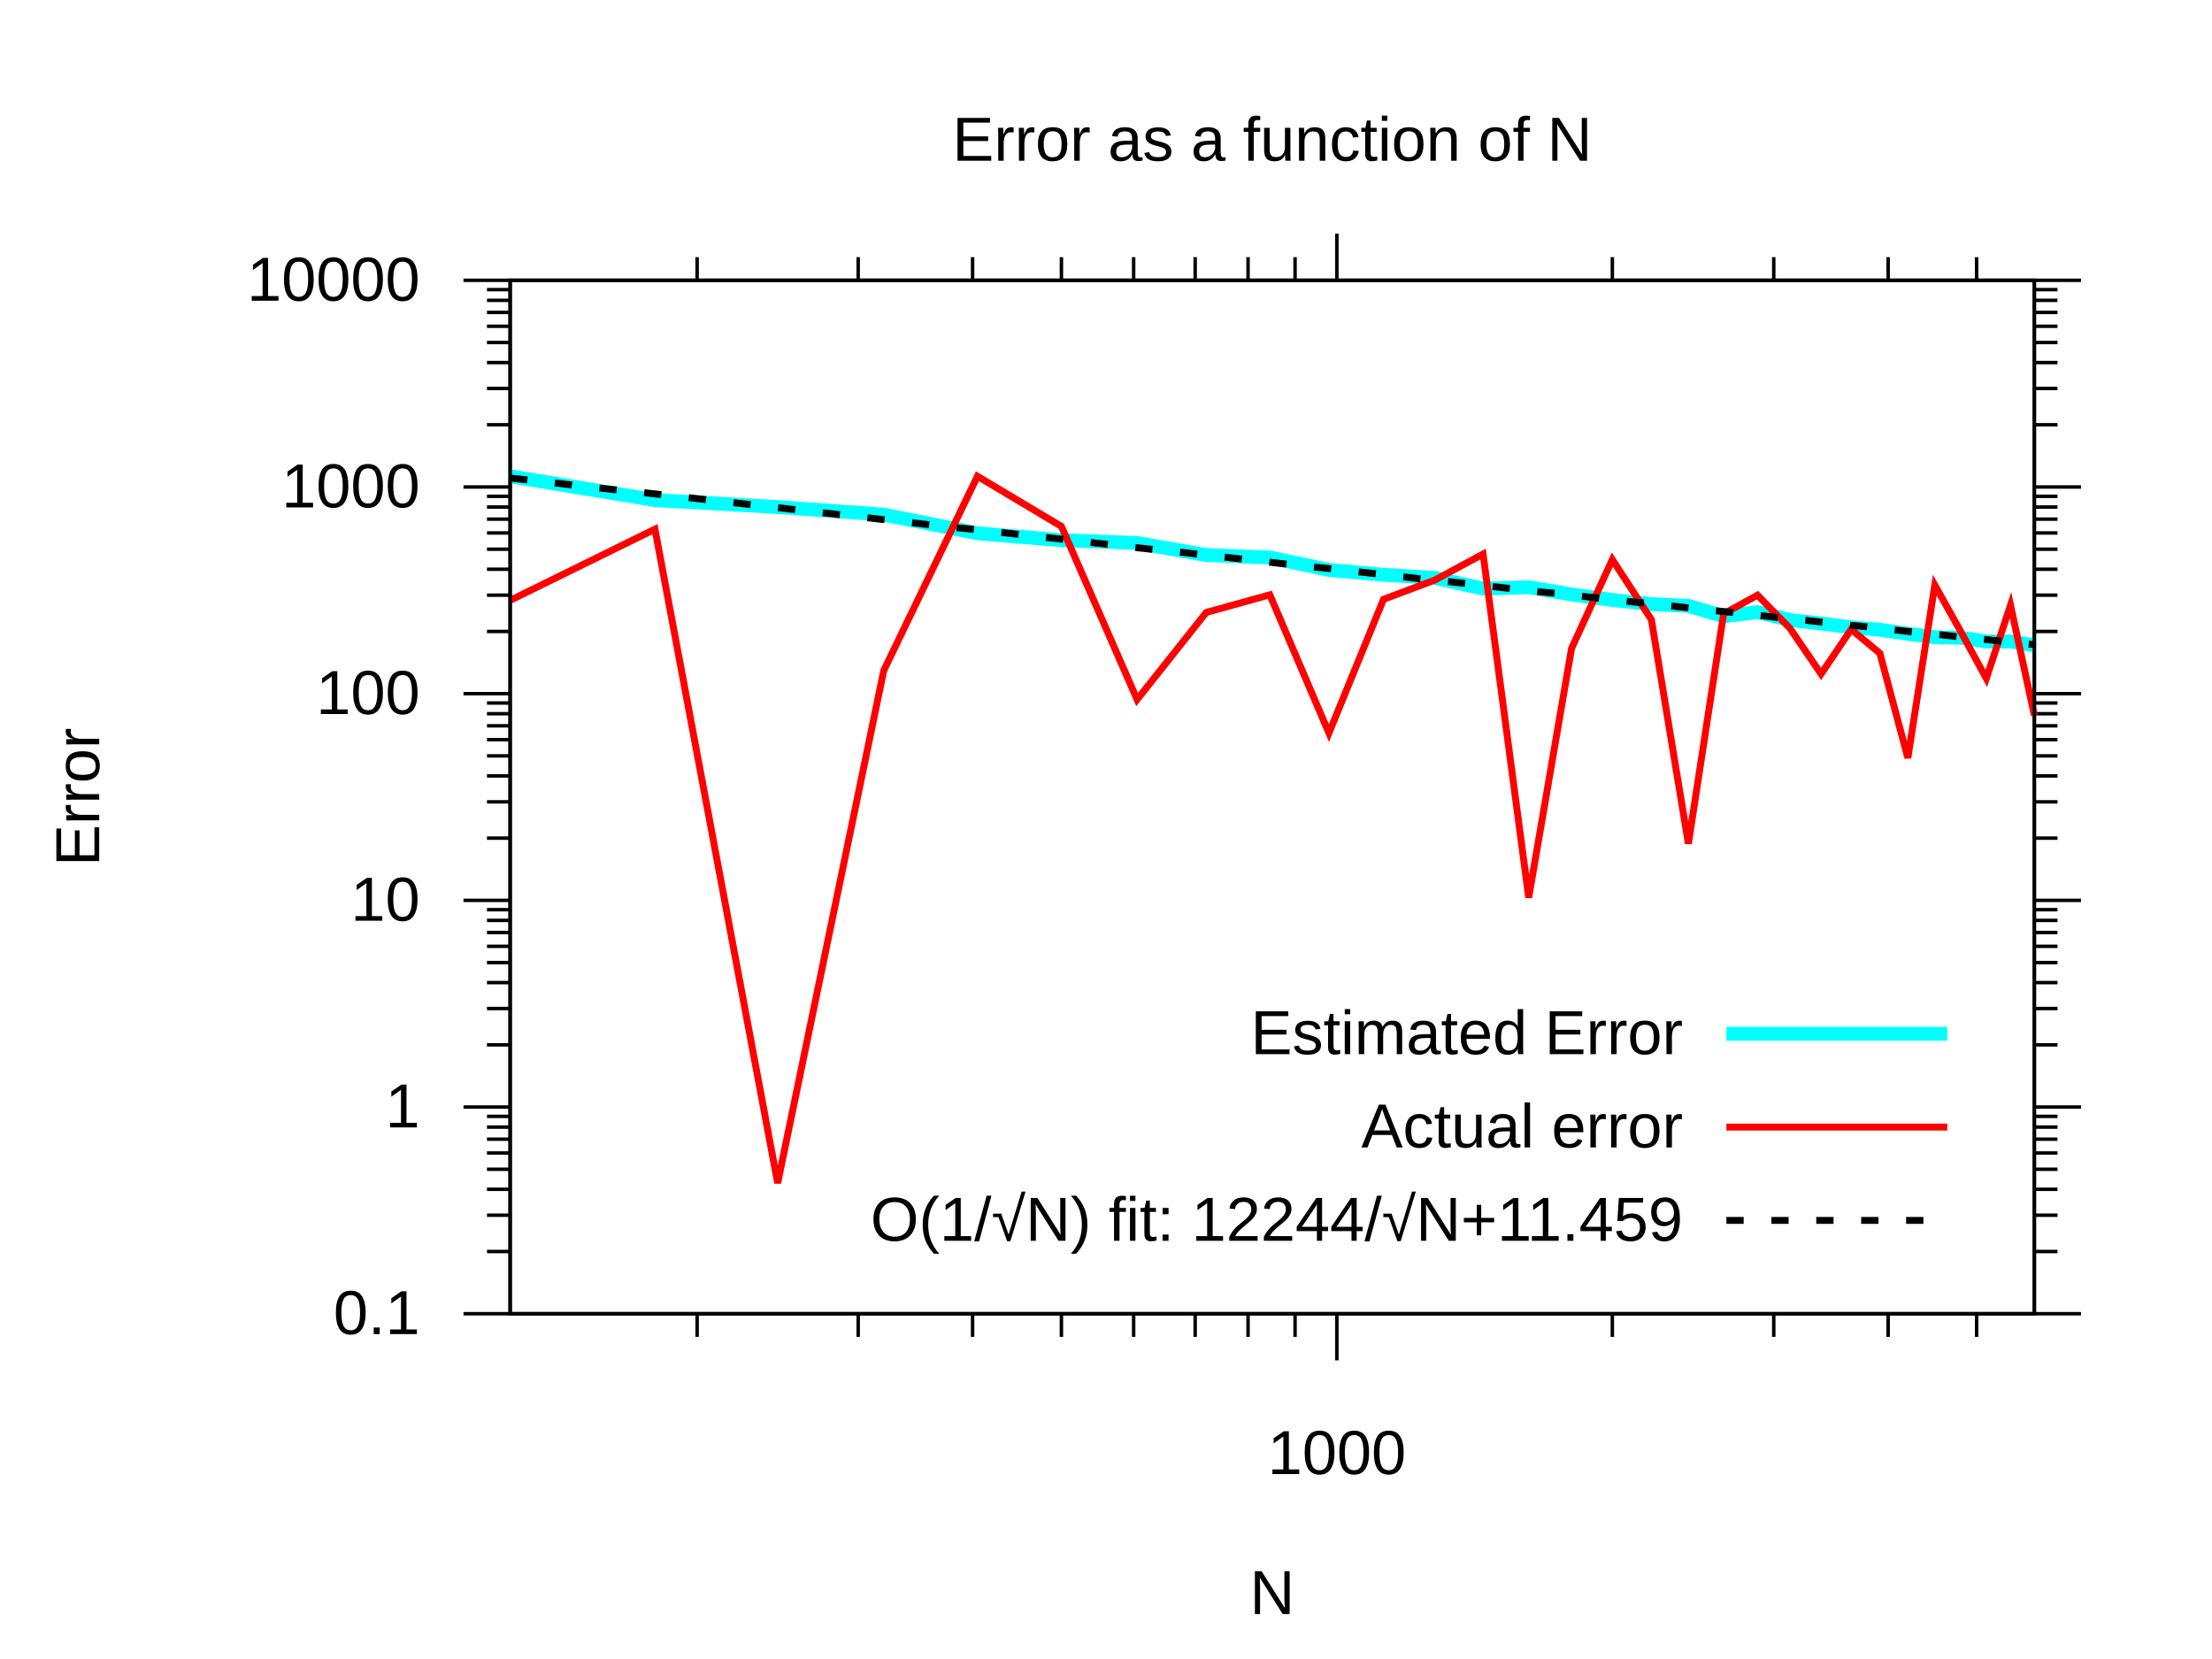
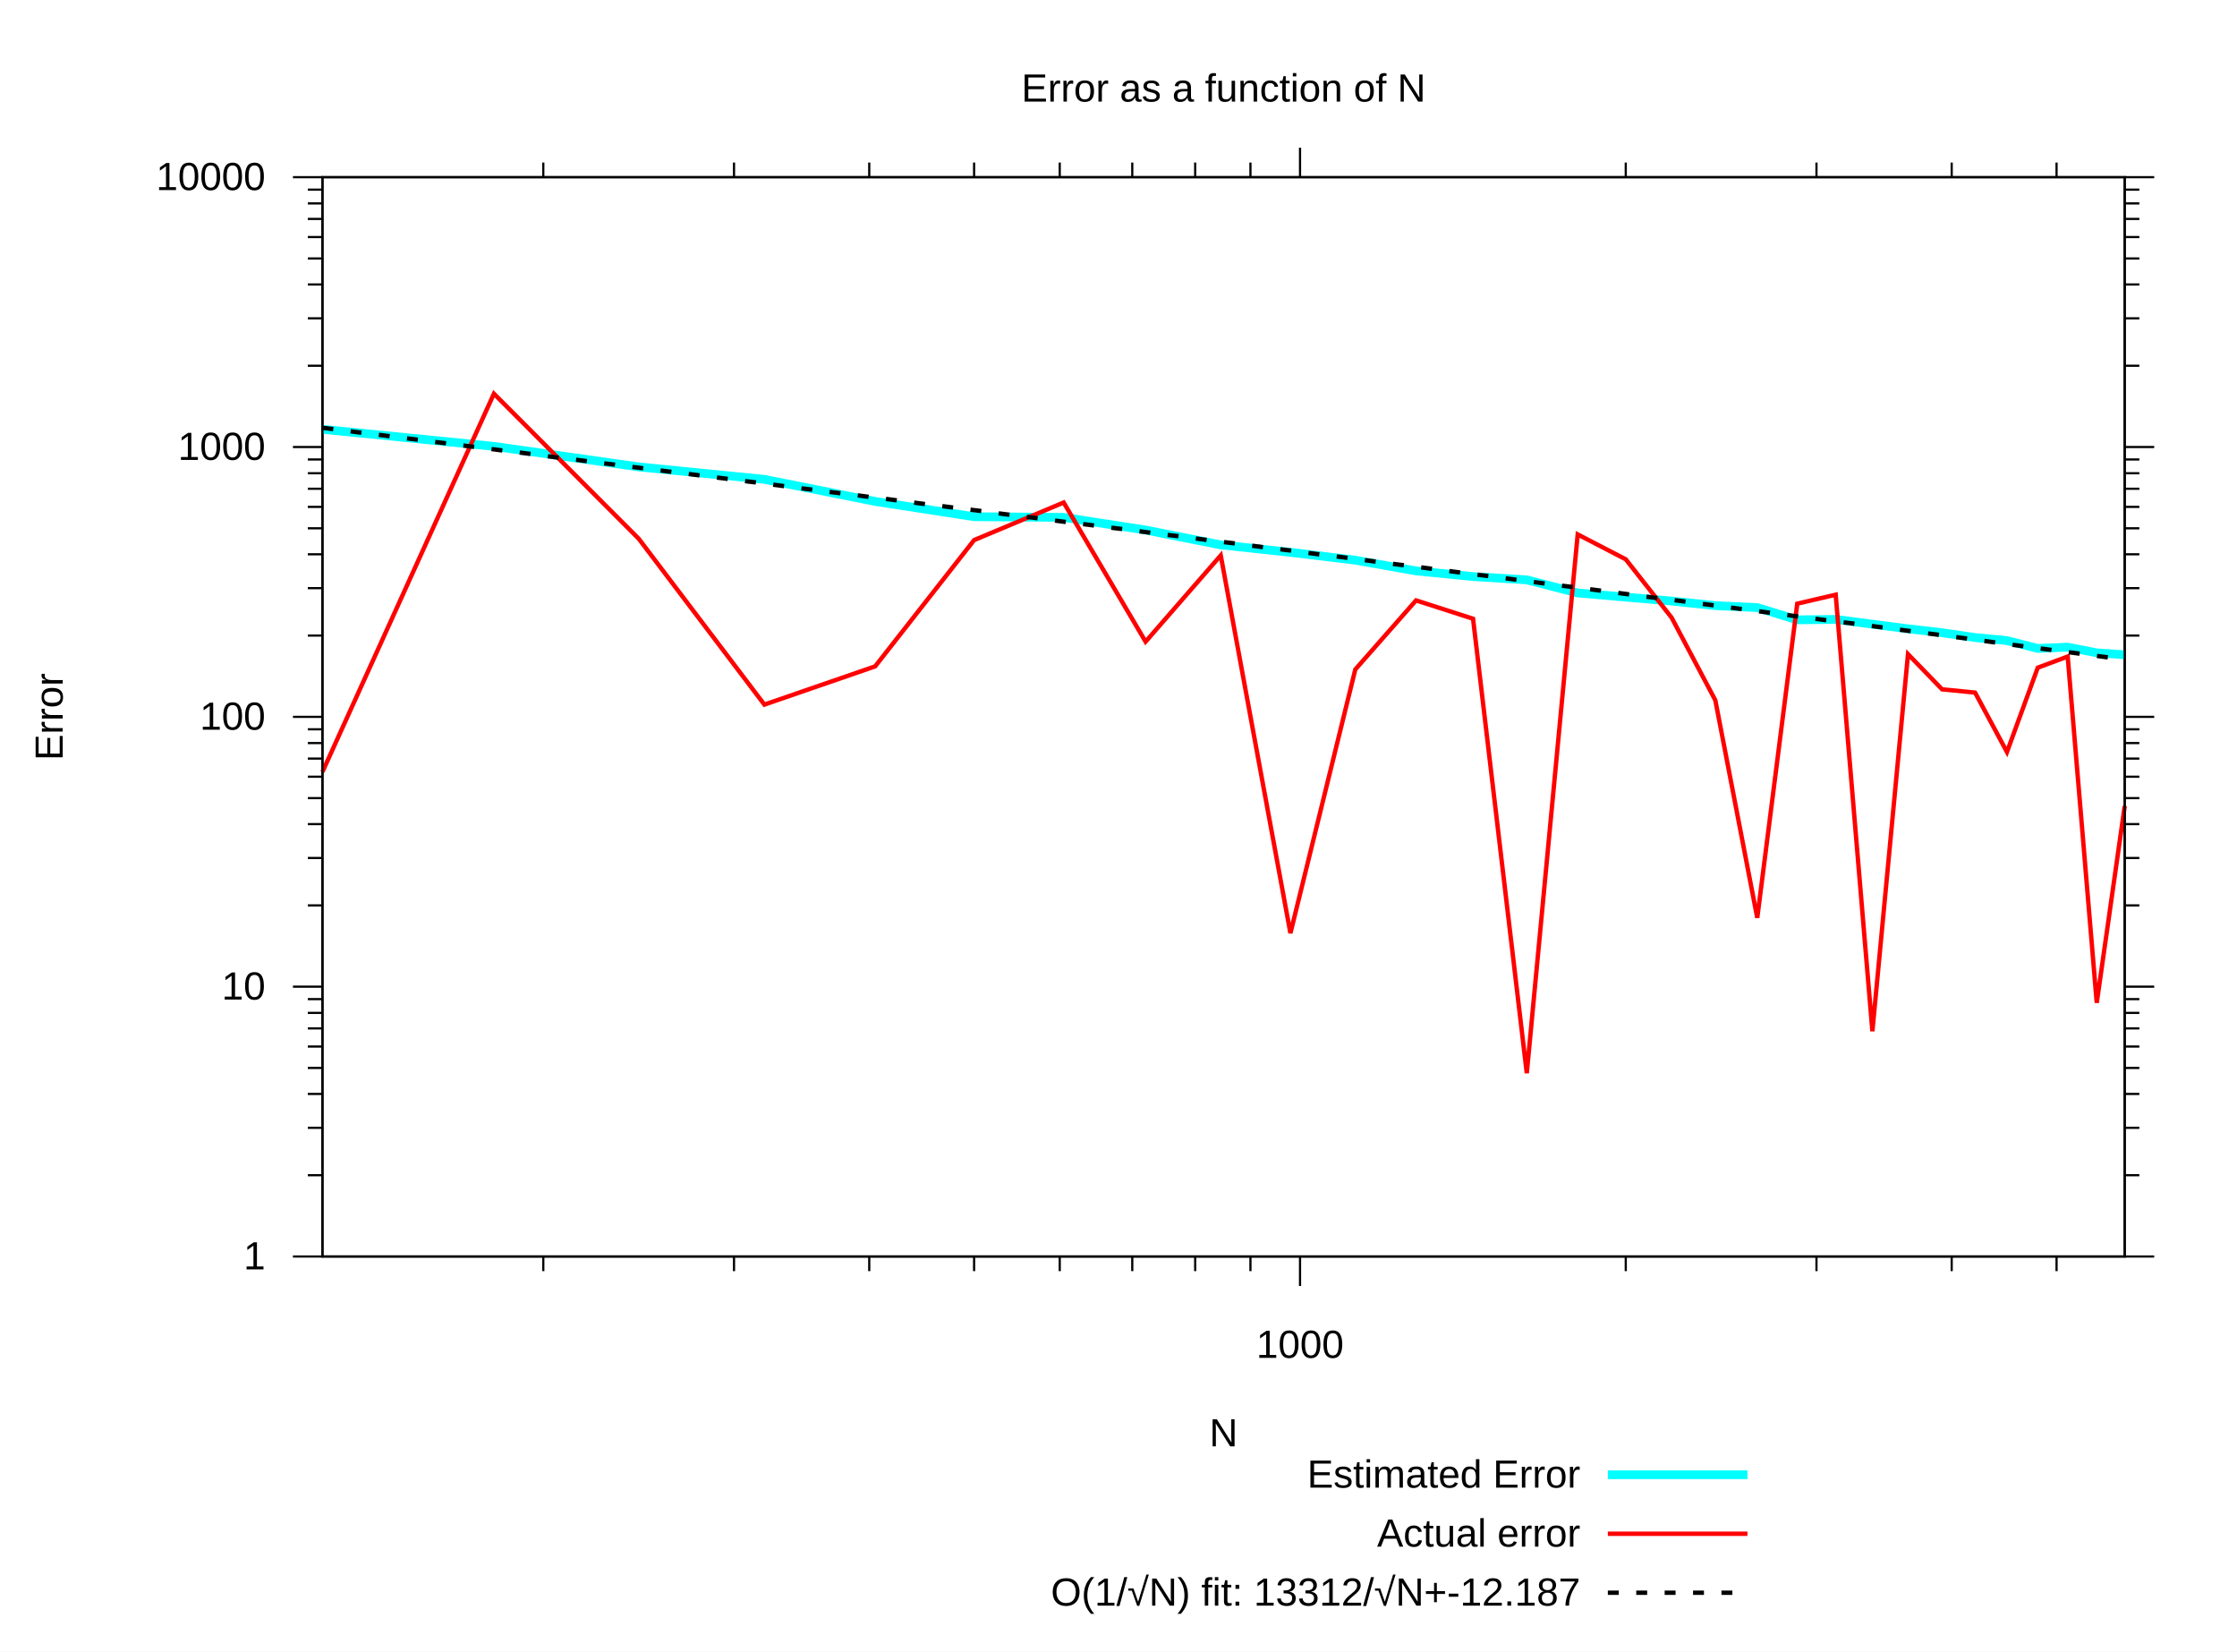
- <svg xmlns="http://www.w3.org/2000/svg" xmlns:xlink="http://www.w3.org/1999/xlink" width="640" height="480" viewBox="0 0 640 480">
+ <svg xmlns="http://www.w3.org/2000/svg" xmlns:xlink="http://www.w3.org/1999/xlink" width="1024" height="756" viewBox="0 0 1024 756">
  <g id="gnuplot_canvas">
-     <rect x="0" y="0" width="640" height="480" fill="#ffffff" />
+     <rect x="0" y="0" width="1024" height="756" fill="#ffffff" />
    <defs>
      <circle id="gpDot" r="0.5" stroke-width="0.5" stroke="currentColor" />
      <path id="gpPt0" stroke-width="0.148" stroke="currentColor" d="M-1,0 h2 M0,-1 v2" />
      <path id="gpPt1" stroke-width="0.148" stroke="currentColor" d="M-1,-1 L1,1 M1,-1 L-1,1" />
      <path id="gpPt2" stroke-width="0.148" stroke="currentColor" d="M-1,0 L1,0 M0,-1 L0,1 M-1,-1 L1,1 M-1,1 L1,-1" />
      <rect id="gpPt3" stroke-width="0.148" stroke="currentColor" x="-1" y="-1" width="2" height="2" />
      <rect id="gpPt4" stroke-width="0.148" stroke="currentColor" fill="currentColor" x="-1" y="-1" width="2" height="2" />
      <circle id="gpPt5" stroke-width="0.148" stroke="currentColor" cx="0" cy="0" r="1" />
      <use xlink:href="#gpPt5" id="gpPt6" fill="currentColor" stroke="none" />
      <path id="gpPt7" stroke-width="0.148" stroke="currentColor" d="M0,-1.33 L-1.33,0.67 L1.33,0.67 z" />
      <use xlink:href="#gpPt7" id="gpPt8" fill="currentColor" stroke="none" />
      <use xlink:href="#gpPt7" id="gpPt9" stroke="currentColor" transform="rotate(180)" />
      <use xlink:href="#gpPt9" id="gpPt10" fill="currentColor" stroke="none" />
      <use xlink:href="#gpPt3" id="gpPt11" stroke="currentColor" transform="rotate(45)" />
      <use xlink:href="#gpPt11" id="gpPt12" fill="currentColor" stroke="none" />
      <path id="gpPt13" stroke-width="0.148" stroke="currentColor" d="M0,1.330 L1.265,0.411 L0.782,-1.067 L-0.782,-1.076 L-1.265,0.411 z" />
      <use xlink:href="#gpPt13" id="gpPt14" fill="currentColor" stroke="none" />
      <filter id="textbox" filterUnits="objectBoundingBox" x="0" y="0" height="1" width="1">
        <feFlood flood-color="#FFFFFF" flood-opacity="1" result="bgnd" />
        <feComposite in="SourceGraphic" in2="bgnd" operator="atop" />
      </filter>
      <filter id="greybox" filterUnits="objectBoundingBox" x="0" y="0" height="1" width="1">
        <feFlood flood-color="lightgrey" flood-opacity="1" result="grey" />
        <feComposite in="SourceGraphic" in2="grey" operator="atop" />
      </filter>
    </defs>
    <g fill="none" color="#FFFFFF" stroke="currentColor" stroke-width="1.00" stroke-linecap="butt" stroke-linejoin="miter">
</g>
    <g fill="none" color="black" stroke="currentColor" stroke-width="1.00" stroke-linecap="butt" stroke-linejoin="miter">
-       <path stroke="black" d="M147.6,380.1 L134.1,380.1 M588.6,380.1 L602.1,380.1  " />
-       <g transform="translate(121.5,386.0)" stroke="none" fill="black" font-family="Arial" font-size="18.00" text-anchor="end">
-         <text>
-           <tspan font-family="Arial"> 0.1</tspan>
-         </text>
-       </g>
-     </g>
-     <g fill="none" color="black" stroke="currentColor" stroke-width="1.00" stroke-linecap="butt" stroke-linejoin="miter">
-       <path stroke="black" d="M147.6,362.1 L140.9,362.1 M588.6,362.1 L595.3,362.1 M147.6,351.6 L140.9,351.6 M588.6,351.6 L595.3,351.6   M147.6,344.1 L140.9,344.1 M588.6,344.1 L595.3,344.1 M147.6,338.3 L140.9,338.3 M588.6,338.3 L595.3,338.3   M147.6,333.6 L140.9,333.6 M588.6,333.6 L595.3,333.6 M147.6,329.6 L140.9,329.6 M588.6,329.6 L595.3,329.6   M147.6,326.1 L140.9,326.1 M588.6,326.1 L595.3,326.1 M147.6,323.0 L140.9,323.0 M588.6,323.0 L595.3,323.0   M147.6,320.3 L134.1,320.3 M588.6,320.3 L602.1,320.3  " />
-       <g transform="translate(121.5,326.2)" stroke="none" fill="black" font-family="Arial" font-size="18.00" text-anchor="end">
+       <path stroke="black" d="M147.6,575.1 L134.1,575.1 M972.6,575.1 L986.1,575.1  " />
+       <g transform="translate(121.5,581.0)" stroke="none" fill="black" font-family="Arial" font-size="18.00" text-anchor="end">
        <text>
          <tspan font-family="Arial"> 1</tspan>
        </text>
      </g>
    </g>
    <g fill="none" color="black" stroke="currentColor" stroke-width="1.00" stroke-linecap="butt" stroke-linejoin="miter">
-       <path stroke="black" d="M147.6,302.3 L140.9,302.3 M588.6,302.3 L595.3,302.3 M147.6,291.8 L140.9,291.8 M588.6,291.8 L595.3,291.8   M147.6,284.3 L140.9,284.3 M588.6,284.3 L595.3,284.3 M147.6,278.5 L140.9,278.5 M588.6,278.5 L595.3,278.5   M147.6,273.8 L140.9,273.8 M588.6,273.8 L595.3,273.8 M147.6,269.8 L140.9,269.8 M588.6,269.8 L595.3,269.8   M147.6,266.3 L140.9,266.3 M588.6,266.3 L595.3,266.3 M147.6,263.2 L140.9,263.2 M588.6,263.2 L595.3,263.2   M147.6,260.5 L134.1,260.5 M588.6,260.5 L602.1,260.5  " />
-       <g transform="translate(121.5,266.4)" stroke="none" fill="black" font-family="Arial" font-size="18.00" text-anchor="end">
+       <path stroke="black" d="M147.6,537.9 L140.9,537.9 M972.6,537.9 L979.3,537.9 M147.6,516.2 L140.9,516.2 M972.6,516.2 L979.3,516.2   M147.6,500.7 L140.9,500.7 M972.6,500.7 L979.3,500.7 M147.6,488.8 L140.9,488.8 M972.6,488.8 L979.3,488.8   M147.6,479.0 L140.9,479.0 M972.6,479.0 L979.3,479.0 M147.6,470.7 L140.9,470.7 M972.6,470.7 L979.3,470.7   M147.6,463.6 L140.9,463.6 M972.6,463.6 L979.3,463.6 M147.6,457.3 L140.9,457.3 M972.6,457.3 L979.3,457.3   M147.6,451.6 L134.1,451.6 M972.6,451.6 L986.1,451.6  " />
+       <g transform="translate(121.5,457.5)" stroke="none" fill="black" font-family="Arial" font-size="18.00" text-anchor="end">
        <text>
          <tspan font-family="Arial"> 10</tspan>
        </text>
      </g>
    </g>
    <g fill="none" color="black" stroke="currentColor" stroke-width="1.00" stroke-linecap="butt" stroke-linejoin="miter">
-       <path stroke="black" d="M147.6,242.5 L140.9,242.5 M588.6,242.5 L595.3,242.5 M147.6,232.0 L140.9,232.0 M588.6,232.0 L595.3,232.0   M147.6,224.5 L140.9,224.5 M588.6,224.5 L595.3,224.5 M147.6,218.7 L140.9,218.7 M588.6,218.7 L595.3,218.7   M147.6,214.0 L140.9,214.0 M588.6,214.0 L595.3,214.0 M147.6,210.0 L140.9,210.0 M588.6,210.0 L595.3,210.0   M147.6,206.5 L140.9,206.5 M588.6,206.5 L595.3,206.5 M147.6,203.4 L140.9,203.4 M588.6,203.4 L595.3,203.4   M147.6,200.7 L134.1,200.7 M588.6,200.7 L602.1,200.7  " />
-       <g transform="translate(121.5,206.6)" stroke="none" fill="black" font-family="Arial" font-size="18.00" text-anchor="end">
+       <path stroke="black" d="M147.6,414.4 L140.9,414.4 M972.6,414.4 L979.3,414.4 M147.6,392.7 L140.9,392.7 M972.6,392.7 L979.3,392.7   M147.6,377.2 L140.9,377.2 M972.6,377.2 L979.3,377.2 M147.6,365.3 L140.9,365.3 M972.6,365.3 L979.3,365.3   M147.6,355.5 L140.9,355.5 M972.6,355.5 L979.3,355.5 M147.6,347.2 L140.9,347.2 M972.6,347.2 L979.3,347.2   M147.6,340.1 L140.9,340.1 M972.6,340.1 L979.3,340.1 M147.6,333.8 L140.9,333.8 M972.6,333.8 L979.3,333.8   M147.6,328.1 L134.1,328.1 M972.6,328.1 L986.1,328.1  " />
+       <g transform="translate(121.5,334.0)" stroke="none" fill="black" font-family="Arial" font-size="18.00" text-anchor="end">
        <text>
          <tspan font-family="Arial"> 100</tspan>
        </text>
      </g>
    </g>
    <g fill="none" color="black" stroke="currentColor" stroke-width="1.00" stroke-linecap="butt" stroke-linejoin="miter">
-       <path stroke="black" d="M147.6,182.7 L140.9,182.7 M588.6,182.7 L595.3,182.7 M147.6,172.2 L140.9,172.2 M588.6,172.2 L595.3,172.2   M147.6,164.7 L140.9,164.7 M588.6,164.7 L595.3,164.7 M147.6,158.9 L140.9,158.9 M588.6,158.9 L595.3,158.9   M147.6,154.2 L140.9,154.2 M588.6,154.2 L595.3,154.2 M147.6,150.2 L140.9,150.2 M588.6,150.2 L595.3,150.2   M147.6,146.7 L140.9,146.7 M588.6,146.7 L595.3,146.7 M147.6,143.6 L140.9,143.6 M588.6,143.6 L595.3,143.6   M147.6,140.9 L134.1,140.9 M588.6,140.9 L602.1,140.9  " />
-       <g transform="translate(121.5,146.8)" stroke="none" fill="black" font-family="Arial" font-size="18.00" text-anchor="end">
+       <path stroke="black" d="M147.6,290.9 L140.9,290.9 M972.6,290.9 L979.3,290.9 M147.6,269.2 L140.9,269.2 M972.6,269.2 L979.3,269.2   M147.6,253.7 L140.9,253.7 M972.6,253.7 L979.3,253.7 M147.6,241.8 L140.9,241.8 M972.6,241.8 L979.3,241.8   M147.6,232.0 L140.9,232.0 M972.6,232.0 L979.3,232.0 M147.6,223.7 L140.9,223.7 M972.6,223.7 L979.3,223.7   M147.6,216.6 L140.9,216.6 M972.6,216.6 L979.3,216.6 M147.6,210.3 L140.9,210.3 M972.6,210.3 L979.3,210.3   M147.6,204.6 L134.1,204.6 M972.6,204.6 L986.1,204.6  " />
+       <g transform="translate(121.5,210.5)" stroke="none" fill="black" font-family="Arial" font-size="18.00" text-anchor="end">
        <text>
          <tspan font-family="Arial"> 1000</tspan>
        </text>
      </g>
    </g>
    <g fill="none" color="black" stroke="currentColor" stroke-width="1.00" stroke-linecap="butt" stroke-linejoin="miter">
-       <path stroke="black" d="M147.6,122.9 L140.9,122.9 M588.6,122.9 L595.3,122.9 M147.6,112.4 L140.9,112.4 M588.6,112.4 L595.3,112.4   M147.6,104.9 L140.9,104.9 M588.6,104.9 L595.3,104.9 M147.6,99.1 L140.9,99.1 M588.6,99.1 L595.3,99.1   M147.6,94.4 L140.9,94.4 M588.6,94.4 L595.3,94.4 M147.6,90.4 L140.9,90.4 M588.6,90.4 L595.3,90.4   M147.6,86.9 L140.9,86.9 M588.6,86.9 L595.3,86.9 M147.6,83.8 L140.9,83.8 M588.6,83.8 L595.3,83.8   M147.6,81.1 L134.1,81.1 M588.6,81.1 L602.1,81.1  " />
+       <path stroke="black" d="M147.6,167.4 L140.9,167.4 M972.6,167.4 L979.3,167.4 M147.6,145.7 L140.9,145.7 M972.6,145.7 L979.3,145.7   M147.6,130.2 L140.9,130.2 M972.6,130.2 L979.3,130.2 M147.6,118.3 L140.9,118.3 M972.6,118.3 L979.3,118.3   M147.6,108.5 L140.9,108.5 M972.6,108.5 L979.3,108.5 M147.6,100.2 L140.9,100.2 M972.6,100.2 L979.3,100.2   M147.6,93.1 L140.9,93.1 M972.6,93.1 L979.3,93.1 M147.6,86.8 L140.9,86.8 M972.6,86.8 L979.3,86.8   M147.6,81.1 L134.1,81.1 M972.6,81.1 L986.1,81.1  " />
      <g transform="translate(121.5,87.0)" stroke="none" fill="black" font-family="Arial" font-size="18.00" text-anchor="end">
        <text>
          <tspan font-family="Arial"> 10000</tspan>
        </text>
      </g>
    </g>
    <g fill="none" color="black" stroke="currentColor" stroke-width="1.00" stroke-linecap="butt" stroke-linejoin="miter">
-       <path stroke="black" d="M201.7,380.1 L201.7,386.8 M201.7,81.1 L201.7,74.4 M248.3,380.1 L248.3,386.8 M248.3,81.1 L248.3,74.4   M281.4,380.1 L281.4,386.8 M281.4,81.1 L281.4,74.4 M307.1,380.1 L307.1,386.8 M307.1,81.1 L307.1,74.4   M328.0,380.1 L328.0,386.8 M328.0,81.1 L328.0,74.4 M345.8,380.1 L345.8,386.8 M345.8,81.1 L345.8,74.4   M361.1,380.1 L361.1,386.8 M361.1,81.1 L361.1,74.4 M374.7,380.1 L374.7,386.8 M374.7,81.1 L374.7,74.4   M386.8,380.1 L386.8,393.6 M386.8,81.1 L386.8,67.6  " />
-       <g transform="translate(386.8,426.5)" stroke="none" fill="black" font-family="Arial" font-size="18.00" text-anchor="middle">
+       <path stroke="black" d="M248.7,575.1 L248.7,581.8 M248.7,81.1 L248.7,74.4 M336.0,575.1 L336.0,581.8 M336.0,81.1 L336.0,74.4   M397.9,575.1 L397.9,581.8 M397.9,81.1 L397.9,74.4 M445.9,575.1 L445.9,581.8 M445.9,81.1 L445.9,74.4   M485.1,575.1 L485.1,581.8 M485.1,81.1 L485.1,74.4 M518.3,575.1 L518.3,581.8 M518.3,81.1 L518.3,74.4   M547.1,575.1 L547.1,581.8 M547.1,81.1 L547.1,74.4 M572.4,575.1 L572.4,581.8 M572.4,81.1 L572.4,74.4   M595.1,575.1 L595.1,588.6 M595.1,81.1 L595.1,67.6  " />
+       <g transform="translate(595.1,621.5)" stroke="none" fill="black" font-family="Arial" font-size="18.00" text-anchor="middle">
        <text>
          <tspan font-family="Arial"> 1000</tspan>
        </text>
      </g>
    </g>
    <g fill="none" color="black" stroke="currentColor" stroke-width="1.00" stroke-linecap="butt" stroke-linejoin="miter">
-       <path stroke="black" d="M466.5,380.1 L466.5,386.8 M466.5,81.1 L466.5,74.4 M513.2,380.1 L513.2,386.8 M513.2,81.1 L513.2,74.4   M546.3,380.1 L546.3,386.8 M546.3,81.1 L546.3,74.4 M571.9,380.1 L571.9,386.8 M571.9,81.1 L571.9,74.4    " />
+       <path stroke="black" d="M744.2,575.1 L744.2,581.8 M744.2,81.1 L744.2,74.4 M831.5,575.1 L831.5,581.8 M831.5,81.1 L831.5,74.4   M893.4,575.1 L893.4,581.8 M893.4,81.1 L893.4,74.4 M941.4,575.1 L941.4,581.8 M941.4,81.1 L941.4,74.4    " />
    </g>
    <g fill="none" color="black" stroke="currentColor" stroke-width="1.00" stroke-linecap="butt" stroke-linejoin="miter">
-       <path stroke="black" d="M147.6,81.1 L147.6,380.1 L588.6,380.1 L588.6,81.1 L147.6,81.1 Z  " />
+       <path stroke="black" d="M147.6,81.1 L147.6,575.1 L972.6,575.1 L972.6,81.1 L147.6,81.1 Z  " />
    </g>
    <g fill="none" color="black" stroke="currentColor" stroke-width="1.00" stroke-linecap="butt" stroke-linejoin="miter">
-       <g transform="translate(28.7,230.6) rotate(270)" stroke="none" fill="black" font-family="Arial" font-size="18.00" text-anchor="middle">
+       <g transform="translate(28.7,328.1) rotate(270)" stroke="none" fill="black" font-family="Arial" font-size="18.00" text-anchor="middle">
        <text>
          <tspan font-family="Arial">Error</tspan>
        </text>
      </g>
    </g>
    <g fill="none" color="black" stroke="currentColor" stroke-width="1.00" stroke-linecap="butt" stroke-linejoin="miter">
-       <g transform="translate(368.1,467.0)" stroke="none" fill="black" font-family="Arial" font-size="18.00" text-anchor="middle">
+       <g transform="translate(560.1,662.0)" stroke="none" fill="black" font-family="Arial" font-size="18.00" text-anchor="middle">
        <text>
          <tspan font-family="Arial">N</tspan>
        </text>
      </g>
    </g>
    <g fill="none" color="black" stroke="currentColor" stroke-width="1.00" stroke-linecap="butt" stroke-linejoin="miter">
-       <g transform="translate(368.1,46.5)" stroke="none" fill="black" font-family="Arial" font-size="18.00" text-anchor="middle">
+       <g transform="translate(560.1,46.5)" stroke="none" fill="black" font-family="Arial" font-size="18.00" text-anchor="middle">
        <text>
          <tspan font-family="Arial">Error as a function of N</tspan>
        </text>
      </g>
    </g>
    <g fill="none" color="black" stroke="currentColor" stroke-width="1.00" stroke-linecap="butt" stroke-linejoin="miter">
</g>
    <g id="gnuplot_plot_1">
      <g fill="none" color="#FFFFFF" stroke="currentColor" stroke-width="4.00" stroke-linecap="butt" stroke-linejoin="miter">
</g>
      <g fill="none" color="black" stroke="currentColor" stroke-width="4.00" stroke-linecap="butt" stroke-linejoin="miter">
-         <g transform="translate(486.9,305.0)" stroke="none" fill="black" font-family="Arial" font-size="18.00" text-anchor="end">
+         <g transform="translate(723.4,680.9)" stroke="none" fill="black" font-family="Arial" font-size="18.00" text-anchor="end">
          <text>
            <tspan font-family="Arial">Estimated Error</tspan>
          </text>
        </g>
      </g>
      <g fill="none" color="black" stroke="currentColor" stroke-width="4.00" stroke-linecap="butt" stroke-linejoin="miter">
-         <path stroke="rgb(  0, 255, 255)" d="M499.5,299.1 L563.4,299.1 M147.6,137.8 L189.5,144.7 L225.0,146.7 L255.7,148.9 L282.8,154.3 L307.1,156.3   L329.0,157.1 L349.0,160.6 L367.4,161.3 L384.5,164.9 L400.3,166.3 L415.2,167.2 L429.1,170.3 L442.3,169.9   L454.7,172.0 L466.5,173.6 L477.8,174.8 L488.5,175.3 L498.7,178.3 L508.5,177.1 L517.9,179.4 L526.9,180.4   L535.6,181.5 L543.9,182.2 L552.0,183.4 L559.8,184.4 L567.3,184.5 L574.7,185.6 L581.7,185.6 L588.6,186.7    " />
+         <path stroke="rgb(  0, 255, 255)" d="M736.0,675.0 L799.9,675.0 M147.6,196.5 L226.1,204.3 L292.4,213.7 L349.9,219.4 L400.6,229.5 L445.9,236.5   L486.9,236.8 L524.4,242.6 L558.8,249.4 L590.7,252.8 L620.4,256.4 L648.2,261.3 L674.3,263.9 L698.9,265.4   L722.2,271.4 L744.2,273.3 L765.2,275.1 L785.2,277.2 L804.4,278.1 L822.7,283.7 L840.3,283.5 L857.1,285.7   L873.4,287.8 L889.0,289.6 L904.1,291.8 L918.7,293.2 L932.8,296.8 L946.5,296.2 L959.8,298.8 L972.6,299.7    " />
      </g>
    </g>
    <g id="gnuplot_plot_2">
      <g fill="none" color="#FFFFFF" stroke="rgb(  0, 255, 255)" stroke-width="2.00" stroke-linecap="butt" stroke-linejoin="miter">
</g>
      <g fill="none" color="black" stroke="currentColor" stroke-width="2.00" stroke-linecap="butt" stroke-linejoin="miter">
-         <g transform="translate(486.9,332.0)" stroke="none" fill="black" font-family="Arial" font-size="18.00" text-anchor="end">
+         <g transform="translate(723.4,707.9)" stroke="none" fill="black" font-family="Arial" font-size="18.00" text-anchor="end">
          <text>
            <tspan font-family="Arial">Actual error</tspan>
          </text>
        </g>
      </g>
      <g fill="none" color="black" stroke="currentColor" stroke-width="2.00" stroke-linecap="butt" stroke-linejoin="miter">
-         <path stroke="rgb(255,   0,   0)" d="M499.5,326.1 L563.4,326.1 M147.6,173.7 L189.5,153.1 L225.0,342.3 L255.7,194.0 L282.8,137.8 L307.1,152.3   L329.0,202.4 L349.0,177.2 L367.4,172.1 L384.5,212.1 L400.3,173.4 L415.2,167.8 L429.1,160.3 L442.3,259.7   L454.7,187.6 L466.5,161.9 L477.8,179.3 L488.5,244.1 L498.7,177.6 L508.5,172.2 L517.9,181.8 L526.9,195.0   L535.6,182.1 L543.9,189.0 L552.0,219.3 L559.8,169.3 L567.3,182.7 L574.7,196.3 L581.7,175.1 L588.6,207.0    " />
+         <path stroke="rgb(255,   0,   0)" d="M736.0,702.0 L799.9,702.0 M147.6,353.3 L226.1,180.2 L292.4,246.6 L349.9,322.5 L400.6,305.0 L445.9,247.2   L486.9,230.0 L524.4,293.7 L558.8,254.2 L590.7,427.1 L620.4,306.4 L648.2,274.8 L674.3,283.2 L698.9,491.2   L722.2,244.6 L744.2,256.0 L765.2,282.7 L785.2,320.5 L804.4,420.1 L822.7,276.3 L840.3,272.2 L857.1,472.0   L873.4,299.4 L889.0,315.5 L904.1,317.0 L918.7,344.2 L932.8,305.6 L946.5,300.5 L959.8,459.0 L972.6,368.9    " />
      </g>
    </g>
    <g id="gnuplot_plot_3">
      <g fill="none" color="black" stroke="currentColor" stroke-width="2.00" stroke-linecap="butt" stroke-linejoin="miter">
-         <g transform="translate(486.9,359.0)" stroke="none" fill="black" font-family="Arial" font-size="18.00" text-anchor="end">
+         <g transform="translate(723.4,734.9)" stroke="none" fill="black" font-family="Arial" font-size="18.00" text-anchor="end">
          <text>
-             <tspan font-family="Arial">O(1/√N) fit: 12244/√N+11.459</tspan>
+             <tspan font-family="Arial">O(1/√N) fit: 13312/√N+-12.187</tspan>
          </text>
        </g>
      </g>
      <g fill="none" color="black" stroke="currentColor" stroke-width="2.00" stroke-linecap="butt" stroke-linejoin="miter">
-         <path stroke="rgb(  0,   0,   0)" stroke-dasharray=" 5,8" d="M499.5,353.1 L563.4,353.1 M147.6,138.3 L152.1,138.8 L156.5,139.3 L161.0,139.8 L165.4,140.3 L169.9,140.8   L174.3,141.3 L178.8,141.8 L183.2,142.2 L187.7,142.7 L192.1,143.2 L196.6,143.7 L201.1,144.2 L205.5,144.7   L210.0,145.2 L214.4,145.7 L218.9,146.2 L223.3,146.7 L227.8,147.2 L232.2,147.7 L236.7,148.2 L241.1,148.7   L245.6,149.2 L250.1,149.7 L254.5,150.2 L259.0,150.7 L263.4,151.2 L267.9,151.7 L272.3,152.2 L276.8,152.7   L281.2,153.1 L285.7,153.6 L290.1,154.1 L294.6,154.6 L299.1,155.1 L303.5,155.6 L308.0,156.1 L312.4,156.6   L316.9,157.1 L321.3,157.6 L325.8,158.1 L330.2,158.6 L334.7,159.1 L339.1,159.5 L343.6,160.0 L348.1,160.5   L352.5,161.0 L357.0,161.5 L361.4,162.0 L365.9,162.5 L370.3,163.0 L374.8,163.5 L379.2,164.0 L383.7,164.4   L388.1,164.9 L392.6,165.4 L397.1,165.9 L401.5,166.4 L406.0,166.9 L410.4,167.4 L414.9,167.9 L419.3,168.3   L423.8,168.8 L428.2,169.3 L432.7,169.8 L437.1,170.3 L441.6,170.8 L446.1,171.3 L450.5,171.7 L455.0,172.2   L459.4,172.7 L463.9,173.2 L468.3,173.7 L472.8,174.2 L477.2,174.6 L481.7,175.1 L486.1,175.6 L490.6,176.1   L495.1,176.6 L499.5,177.0 L504.0,177.5 L508.4,178.0 L512.9,178.5 L517.3,179.0 L521.8,179.4 L526.2,179.9   L530.7,180.4 L535.1,180.9 L539.6,181.3 L544.1,181.8 L548.5,182.3 L553.0,182.8 L557.4,183.2 L561.9,183.7   L566.3,184.2 L570.8,184.7 L575.2,185.1 L579.7,185.6 L584.1,186.1 L588.6,186.5  " />
+         <path stroke="rgb(  0,   0,   0)" stroke-dasharray=" 5,8" d="M736.0,729.0 L799.9,729.0 M147.6,195.8 L155.9,196.8 L164.3,197.9 L172.6,198.9 L180.9,200.0 L189.3,201.0   L197.6,202.1 L205.9,203.1 L214.3,204.2 L222.6,205.2 L230.9,206.3 L239.3,207.3 L247.6,208.4 L255.9,209.5   L264.3,210.5 L272.6,211.6 L280.9,212.6 L289.3,213.7 L297.6,214.7 L305.9,215.8 L314.3,216.8 L322.6,217.9   L330.9,218.9 L339.3,220.0 L347.6,221.0 L355.9,222.1 L364.3,223.2 L372.6,224.2 L380.9,225.3 L389.3,226.3   L397.6,227.4 L405.9,228.4 L414.3,229.5 L422.6,230.6 L430.9,231.6 L439.3,232.7 L447.6,233.7 L455.9,234.8   L464.3,235.9 L472.6,236.9 L480.9,238.0 L489.3,239.1 L497.6,240.1 L505.9,241.2 L514.3,242.2 L522.6,243.3   L530.9,244.4 L539.3,245.4 L547.6,246.5 L555.9,247.6 L564.3,248.6 L572.6,249.7 L580.9,250.8 L589.3,251.8   L597.6,252.9 L605.9,254.0 L614.3,255.0 L622.6,256.1 L630.9,257.2 L639.3,258.3 L647.6,259.3 L655.9,260.4   L664.3,261.5 L672.6,262.6 L680.9,263.6 L689.3,264.7 L697.6,265.8 L705.9,266.9 L714.3,268.0 L722.6,269.0   L730.9,270.1 L739.3,271.2 L747.6,272.3 L755.9,273.4 L764.3,274.4 L772.6,275.5 L780.9,276.6 L789.3,277.7   L797.6,278.8 L805.9,279.9 L814.3,281.0 L822.6,282.1 L830.9,283.2 L839.3,284.3 L847.6,285.3 L855.9,286.4   L864.3,287.5 L872.6,288.6 L880.9,289.7 L889.3,290.8 L897.6,291.9 L905.9,293.0 L914.3,294.2 L922.6,295.3   L930.9,296.4 L939.3,297.5 L947.6,298.6 L955.9,299.7 L964.3,300.8 L972.6,301.9  " />
      </g>
    </g>
    <g fill="none" color="black" stroke="currentColor" stroke-width="2.00" stroke-linecap="butt" stroke-linejoin="miter">
</g>
    <g fill="none" color="black" stroke="black" stroke-width="1.00" stroke-linecap="butt" stroke-linejoin="miter">
</g>
    <g fill="none" color="black" stroke="currentColor" stroke-width="1.00" stroke-linecap="butt" stroke-linejoin="miter">
-       <path stroke="black" d="M147.6,81.1 L147.6,380.1 L588.6,380.1 L588.6,81.1 L147.6,81.1 Z  " />
+       <path stroke="black" d="M147.6,81.1 L147.6,575.1 L972.6,575.1 L972.6,81.1 L147.6,81.1 Z  " />
    </g>
    <g fill="none" color="black" stroke="currentColor" stroke-width="1.00" stroke-linecap="butt" stroke-linejoin="miter">
</g>
  </g>
</svg>
